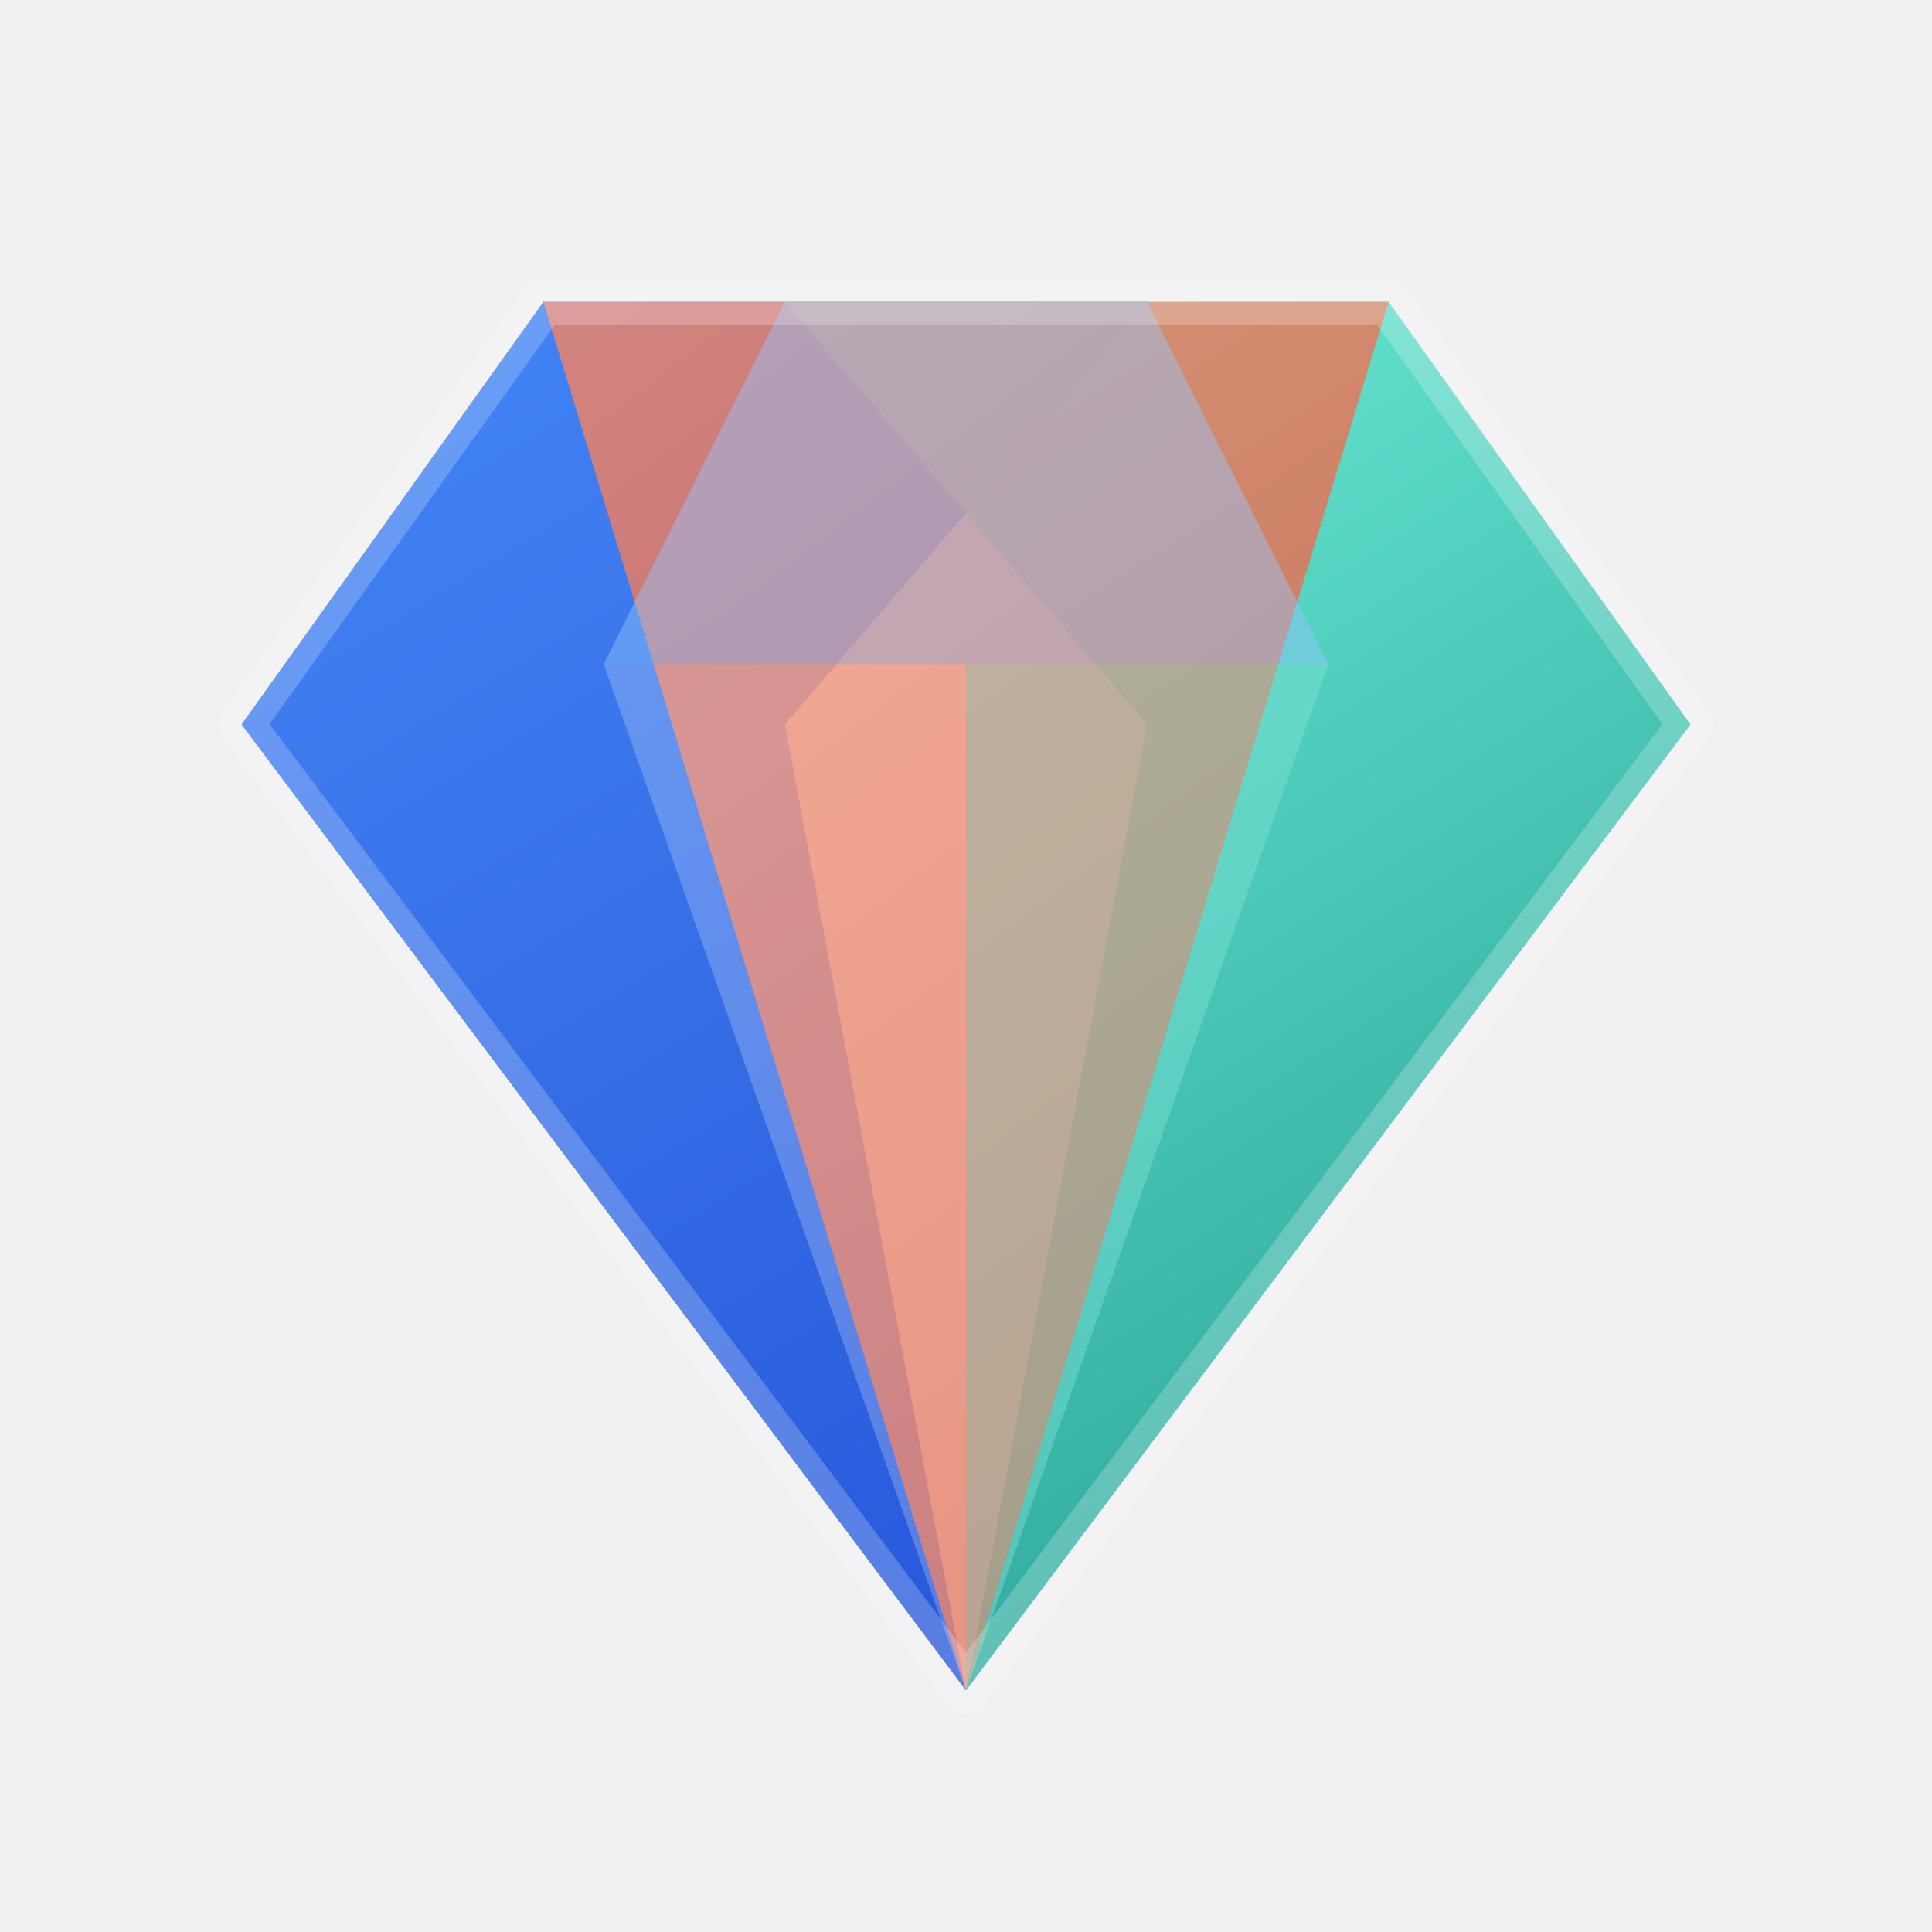
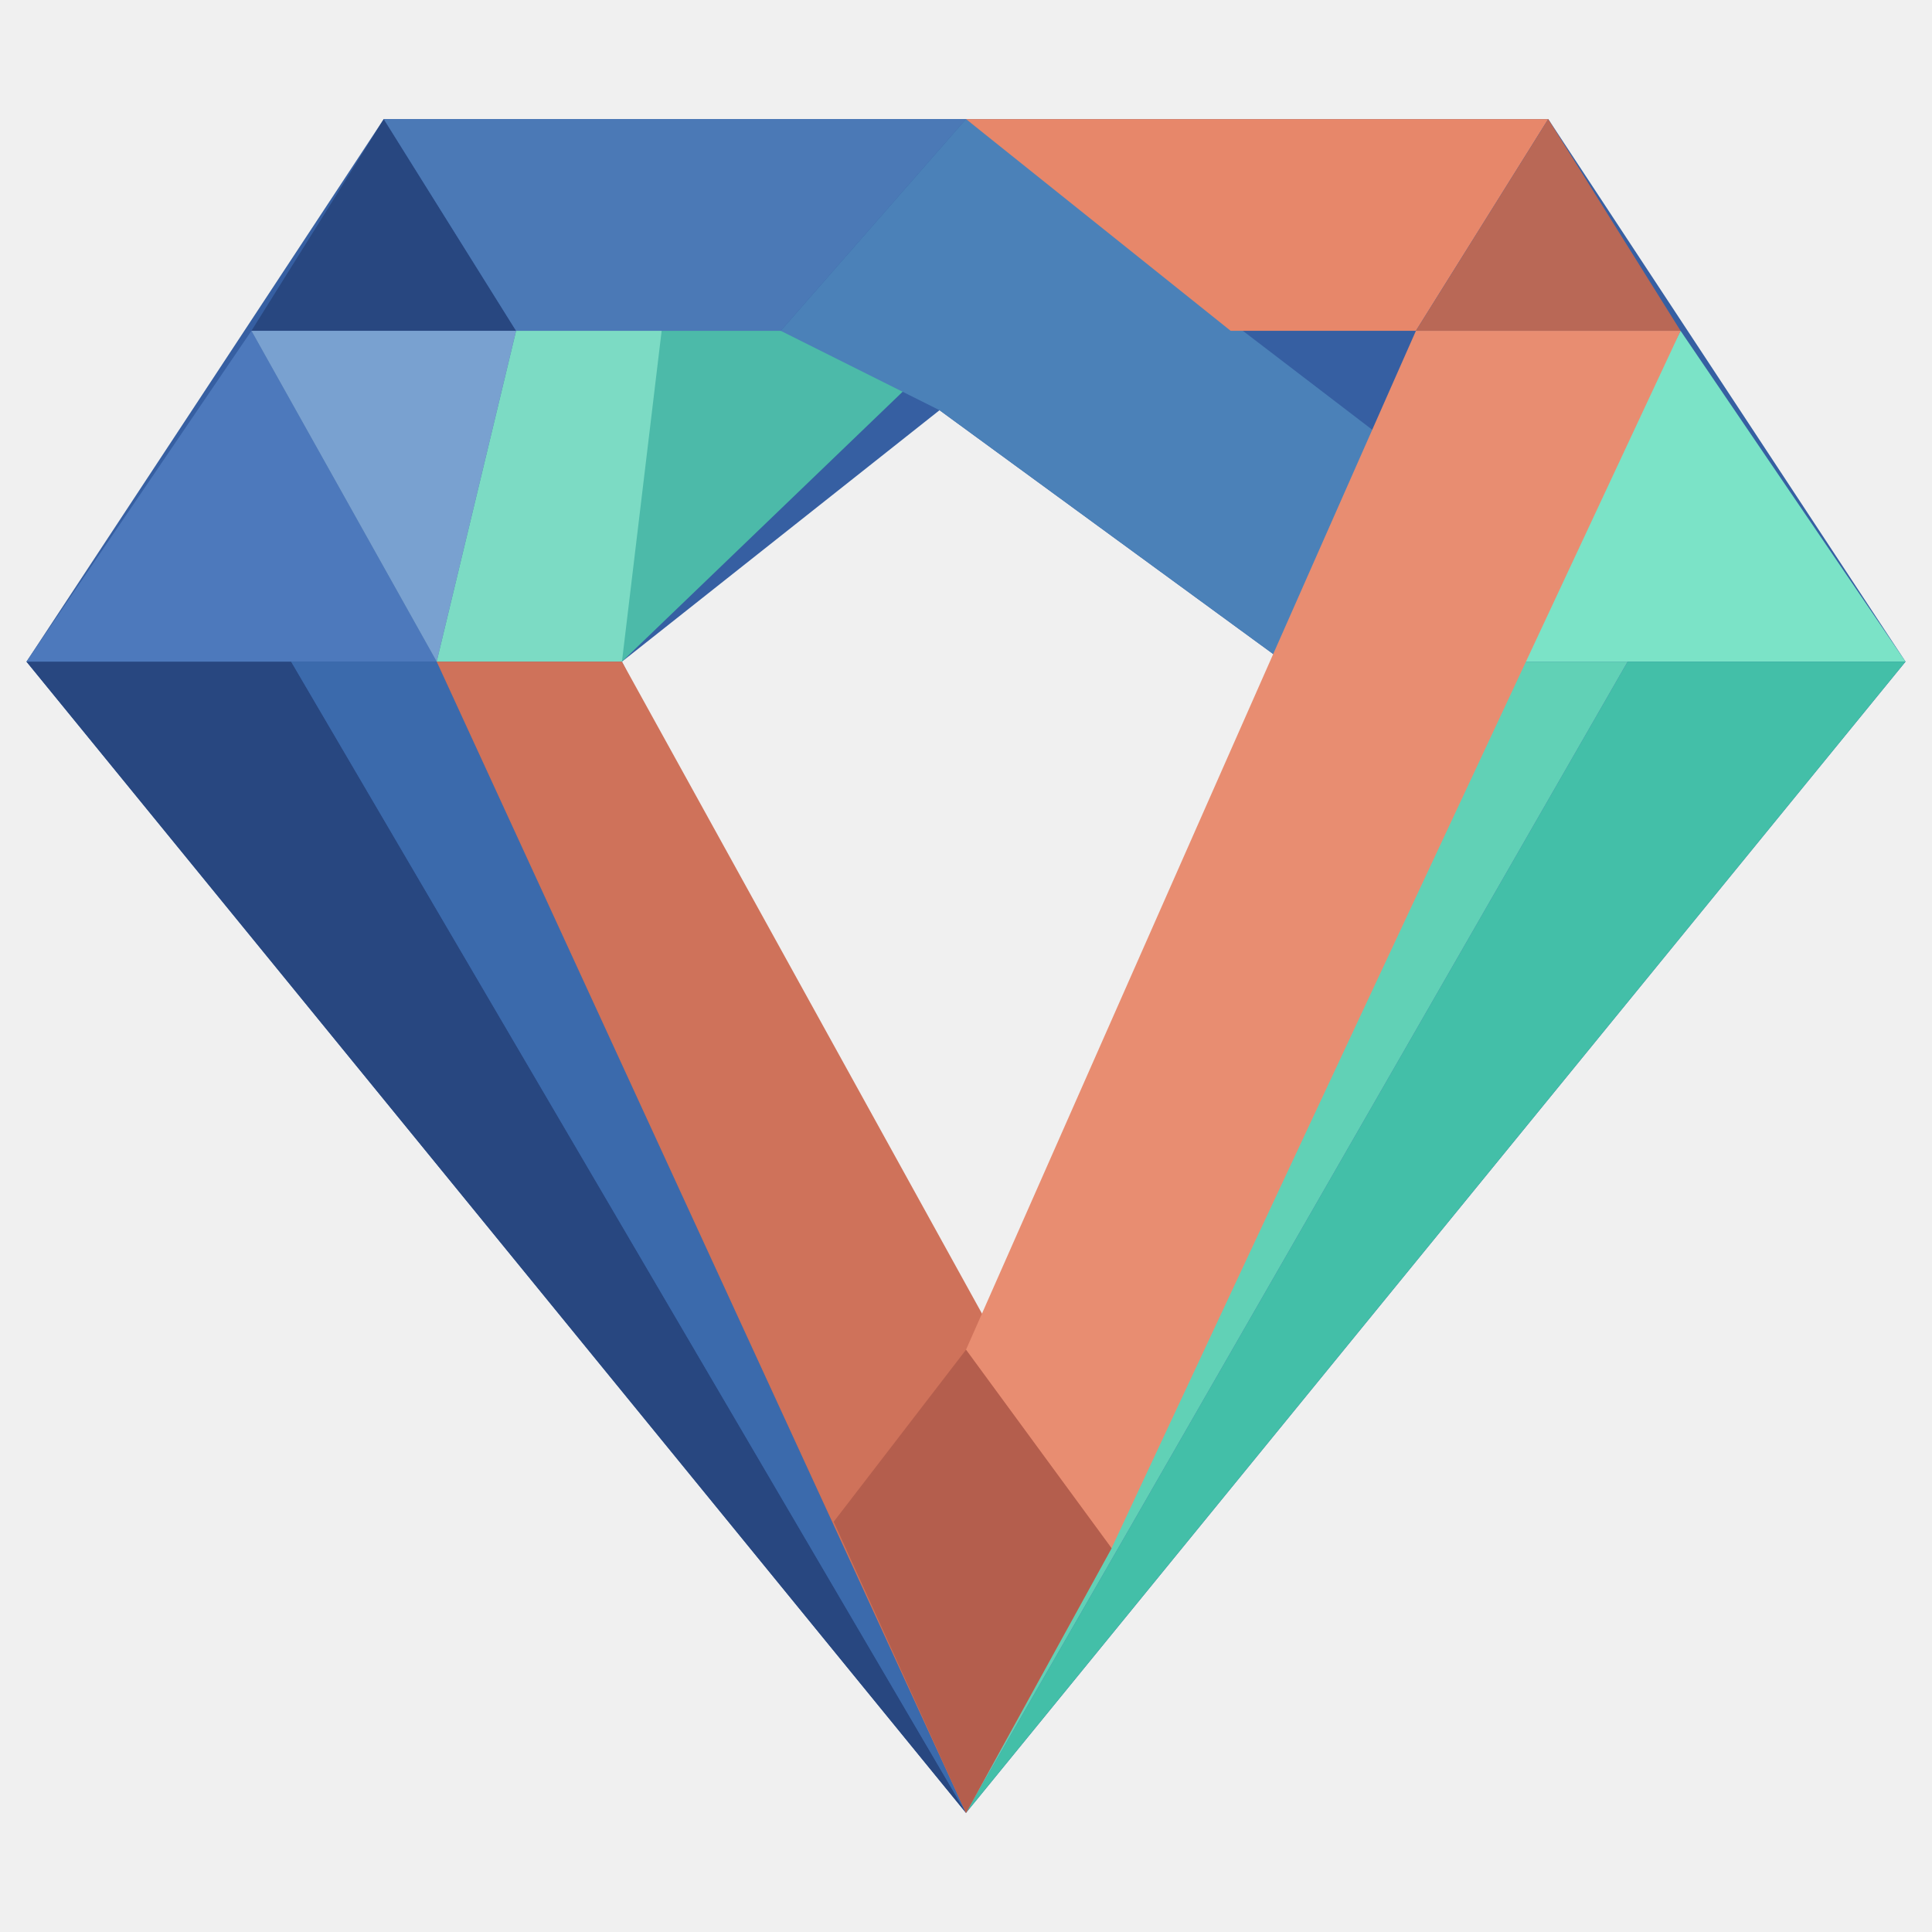
- <svg xmlns="http://www.w3.org/2000/svg" viewBox="0 0 64 64" fill="none">
-   <defs>
-     <linearGradient id="cg-blue" x1="8" y1="10" x2="36" y2="56" gradientUnits="userSpaceOnUse">
-       <stop offset="0%" stop-color="#3B82F6" />
-       <stop offset="100%" stop-color="#1D4ED8" />
-     </linearGradient>
-     <linearGradient id="cg-coral" x1="18" y1="12" x2="50" y2="54" gradientUnits="userSpaceOnUse">
-       <stop offset="0%" stop-color="#F28466" />
-       <stop offset="100%" stop-color="#D95338" />
-     </linearGradient>
-     <linearGradient id="cg-teal" x1="28" y1="10" x2="56" y2="54" gradientUnits="userSpaceOnUse">
-       <stop offset="0%" stop-color="#5EEAD4" />
-       <stop offset="100%" stop-color="#0D9488" />
-     </linearGradient>
-   </defs>
-   <polygon points="18,10 38,10 26,24 32,56 8,24" fill="url(#cg-blue)" opacity="0.95" />
-   <polygon points="26,10 46,10 56,24 32,56 38,24" fill="url(#cg-teal)" opacity="0.9" />
-   <polygon points="18,10 46,10 32,56" fill="url(#cg-coral)" opacity="0.82" />
-   <polygon points="26,10 38,10 44,22 20,22" fill="#93C5FD" opacity="0.45" />
-   <polygon points="20,22 44,22 32,56" fill="#FFFFFF" opacity="0.22" />
-   <polygon points="32,22 44,22 32,56" fill="#2DD4BF" opacity="0.25" />
-   <path d="M18 10h28l10 14-24 32L8 24 18 10Z" stroke="#FFFFFF" stroke-opacity="0.22" stroke-width="1.5" stroke-linejoin="round" />
+ <svg xmlns="http://www.w3.org/2000/svg" viewBox="-2 -9 146 146">
+   <path fill="#365fa2" fill-rule="evenodd" d="M27 0h88l27 41-71 87L0 41 27 0Zm18 41 24-19 26 19-24 52-26-52Z" />
+   <path fill="#284780" d="m17 16 10-16 10 16H17ZM0 41l20 0 51 87Z" />
+   <path fill="#4d79bc" d="m17 16 14 25H0Z" />
+   <path fill="#3b6aac" d="m20 41 11 0 40 87Z" />
+   <path fill="#79a1d0" d="M17 16h20l-6 25Z" />
+   <path fill="#4b79b6" d="M37 16 27 0h44L57 16Z" />
+   <path fill="#4cbaa9" d="M48 16h23L45 41H31Z" />
+   <path fill="#7cdbc4" d="m31 41 6-25 11 0-3 25Z" />
+   <path fill="#4b81b8" d="M71 0 105 26 95 41 69 22 57 16Z" />
+   <path fill="#e7876a" d="M71 0h44l-10 16H91Z" />
+   <path fill="#b96856" d="m115 0 10 16h-20Z" />
+   <path fill="#7be3c7" d="m125 16 17 25h-30Z" />
+   <path fill="#43bfa8" d="M142 41 71 128l50-87Z" />
+   <path fill="#61d1b6" d="M121 41 71 128l41-87Z" />
+   <path fill="#cf725a" d="M31 41h14l37 67-11 20Z" />
+   <path fill="#e88d71" d="M105 16h20l-43 92-11-15Z" />
+   <path fill="#b45e4d" d="m71 93 11 15-11 20-10-22Z" />
</svg>
